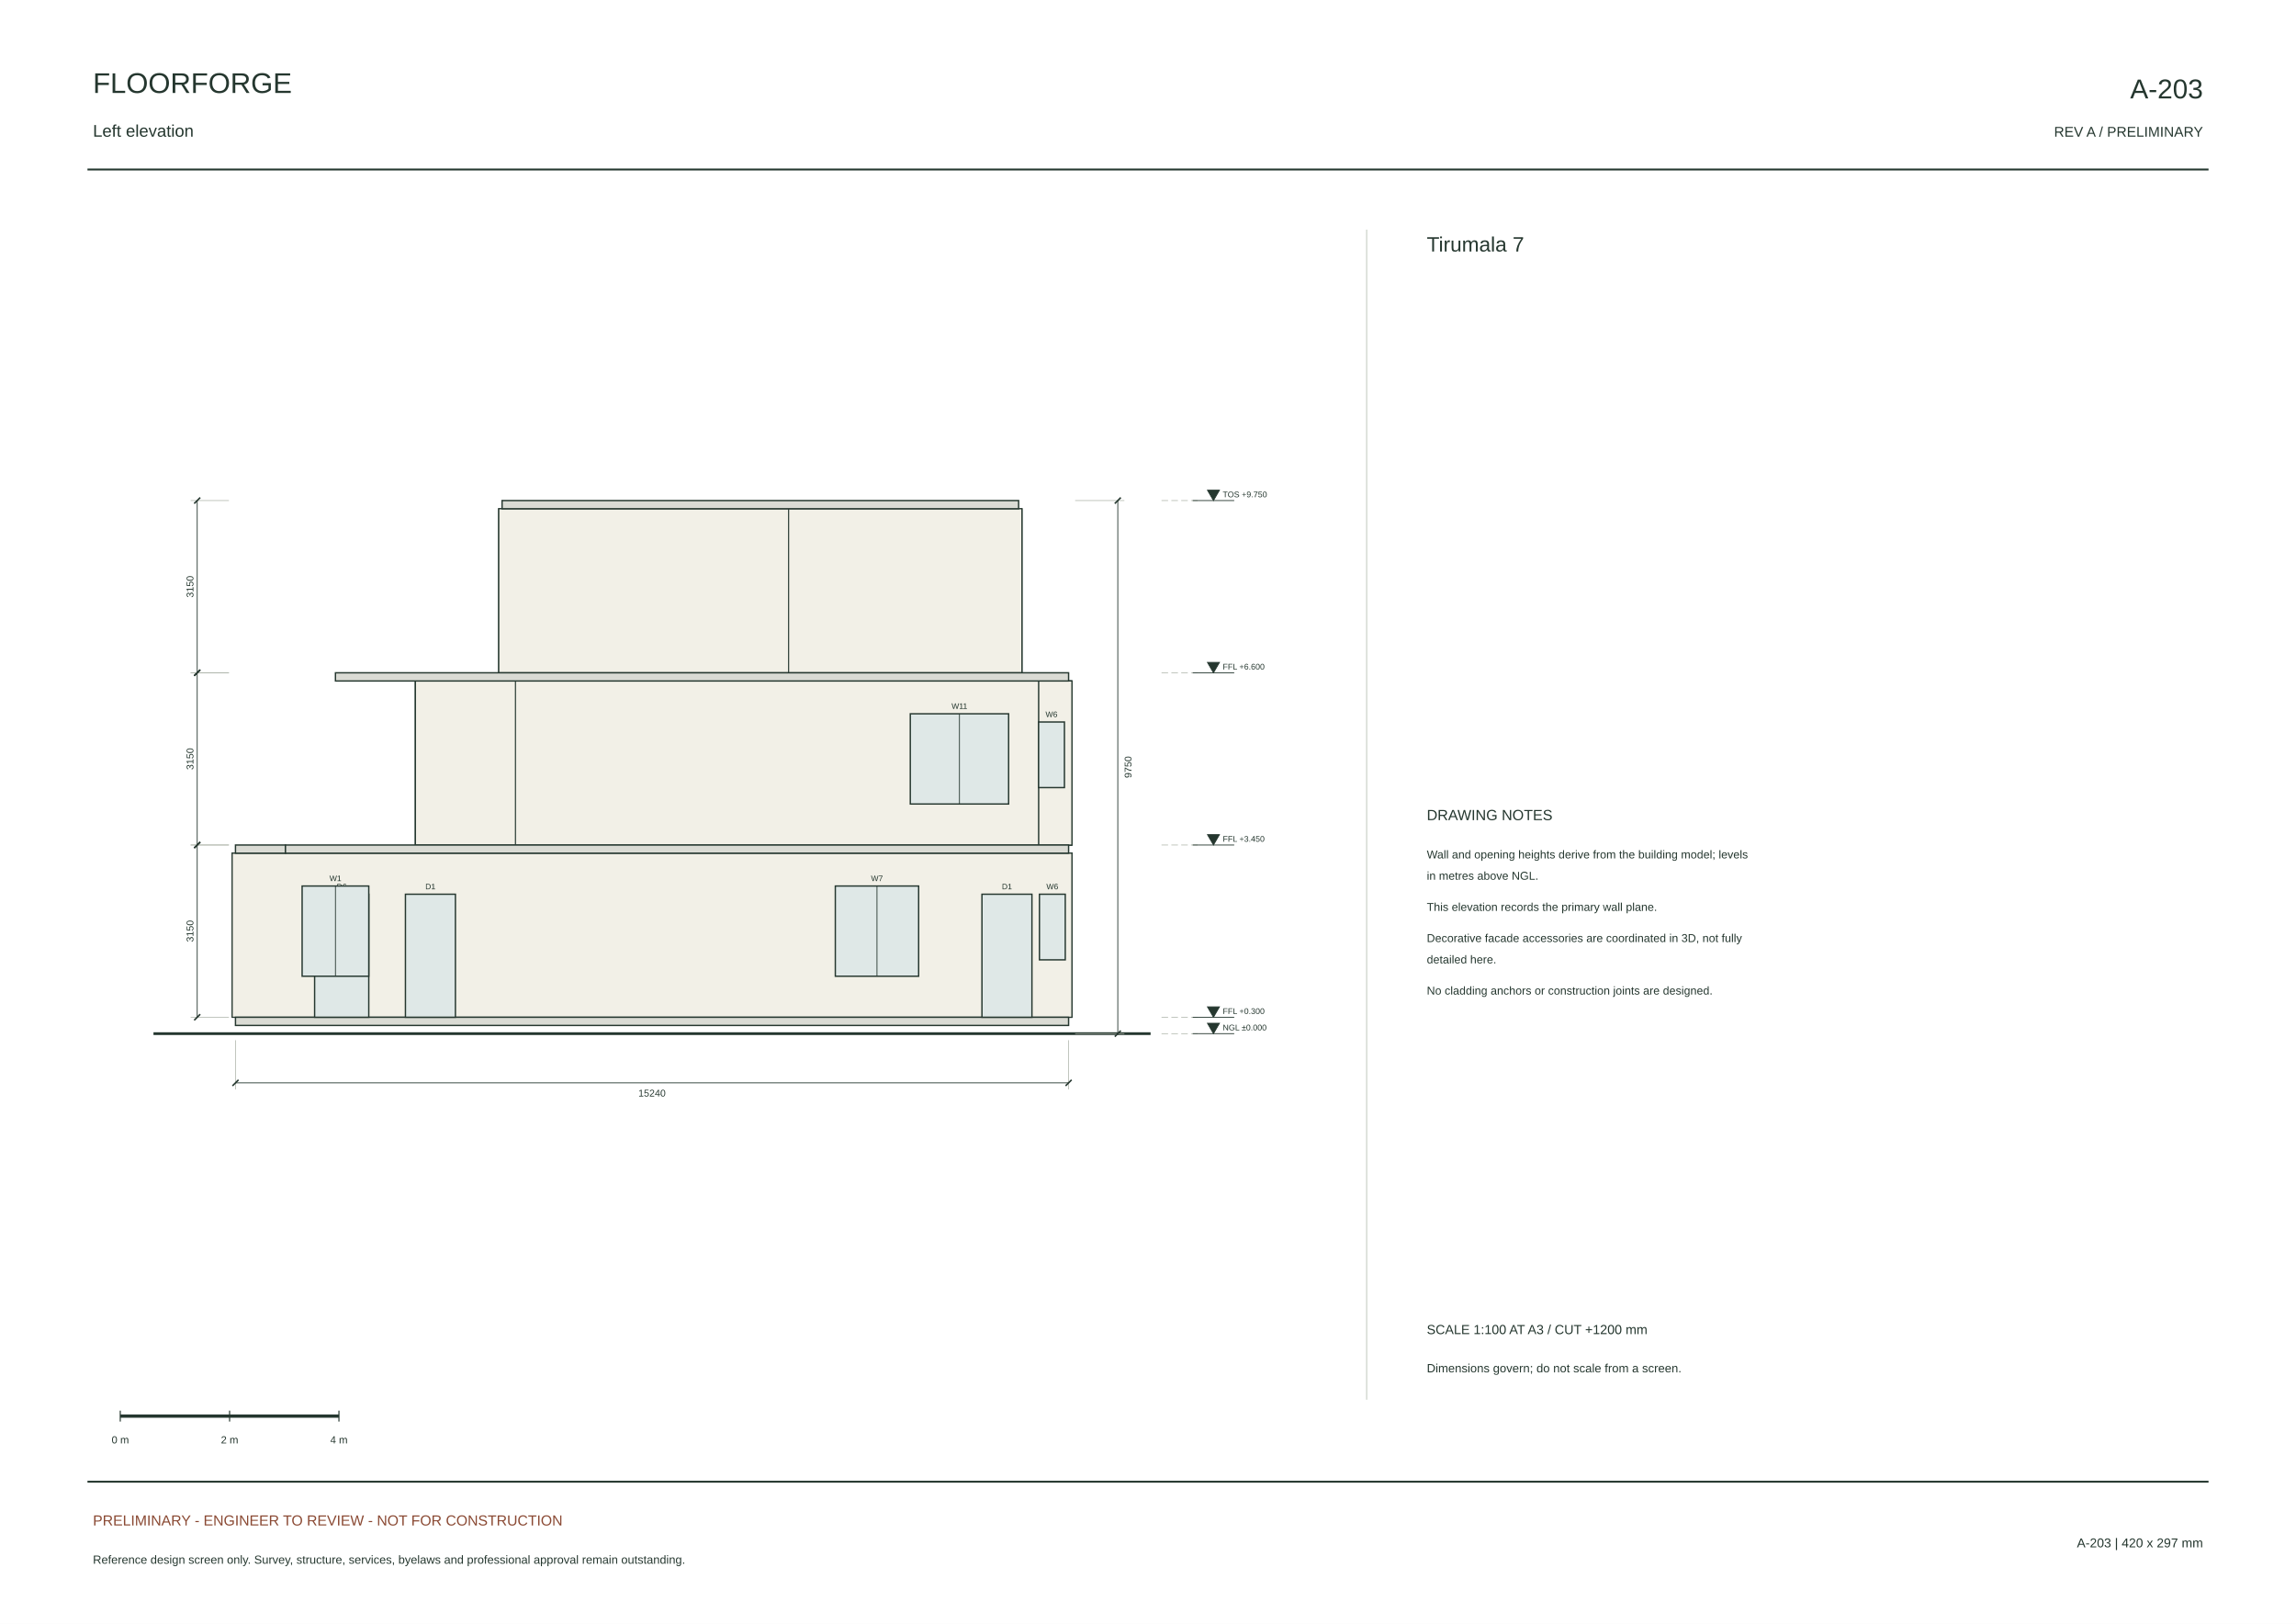
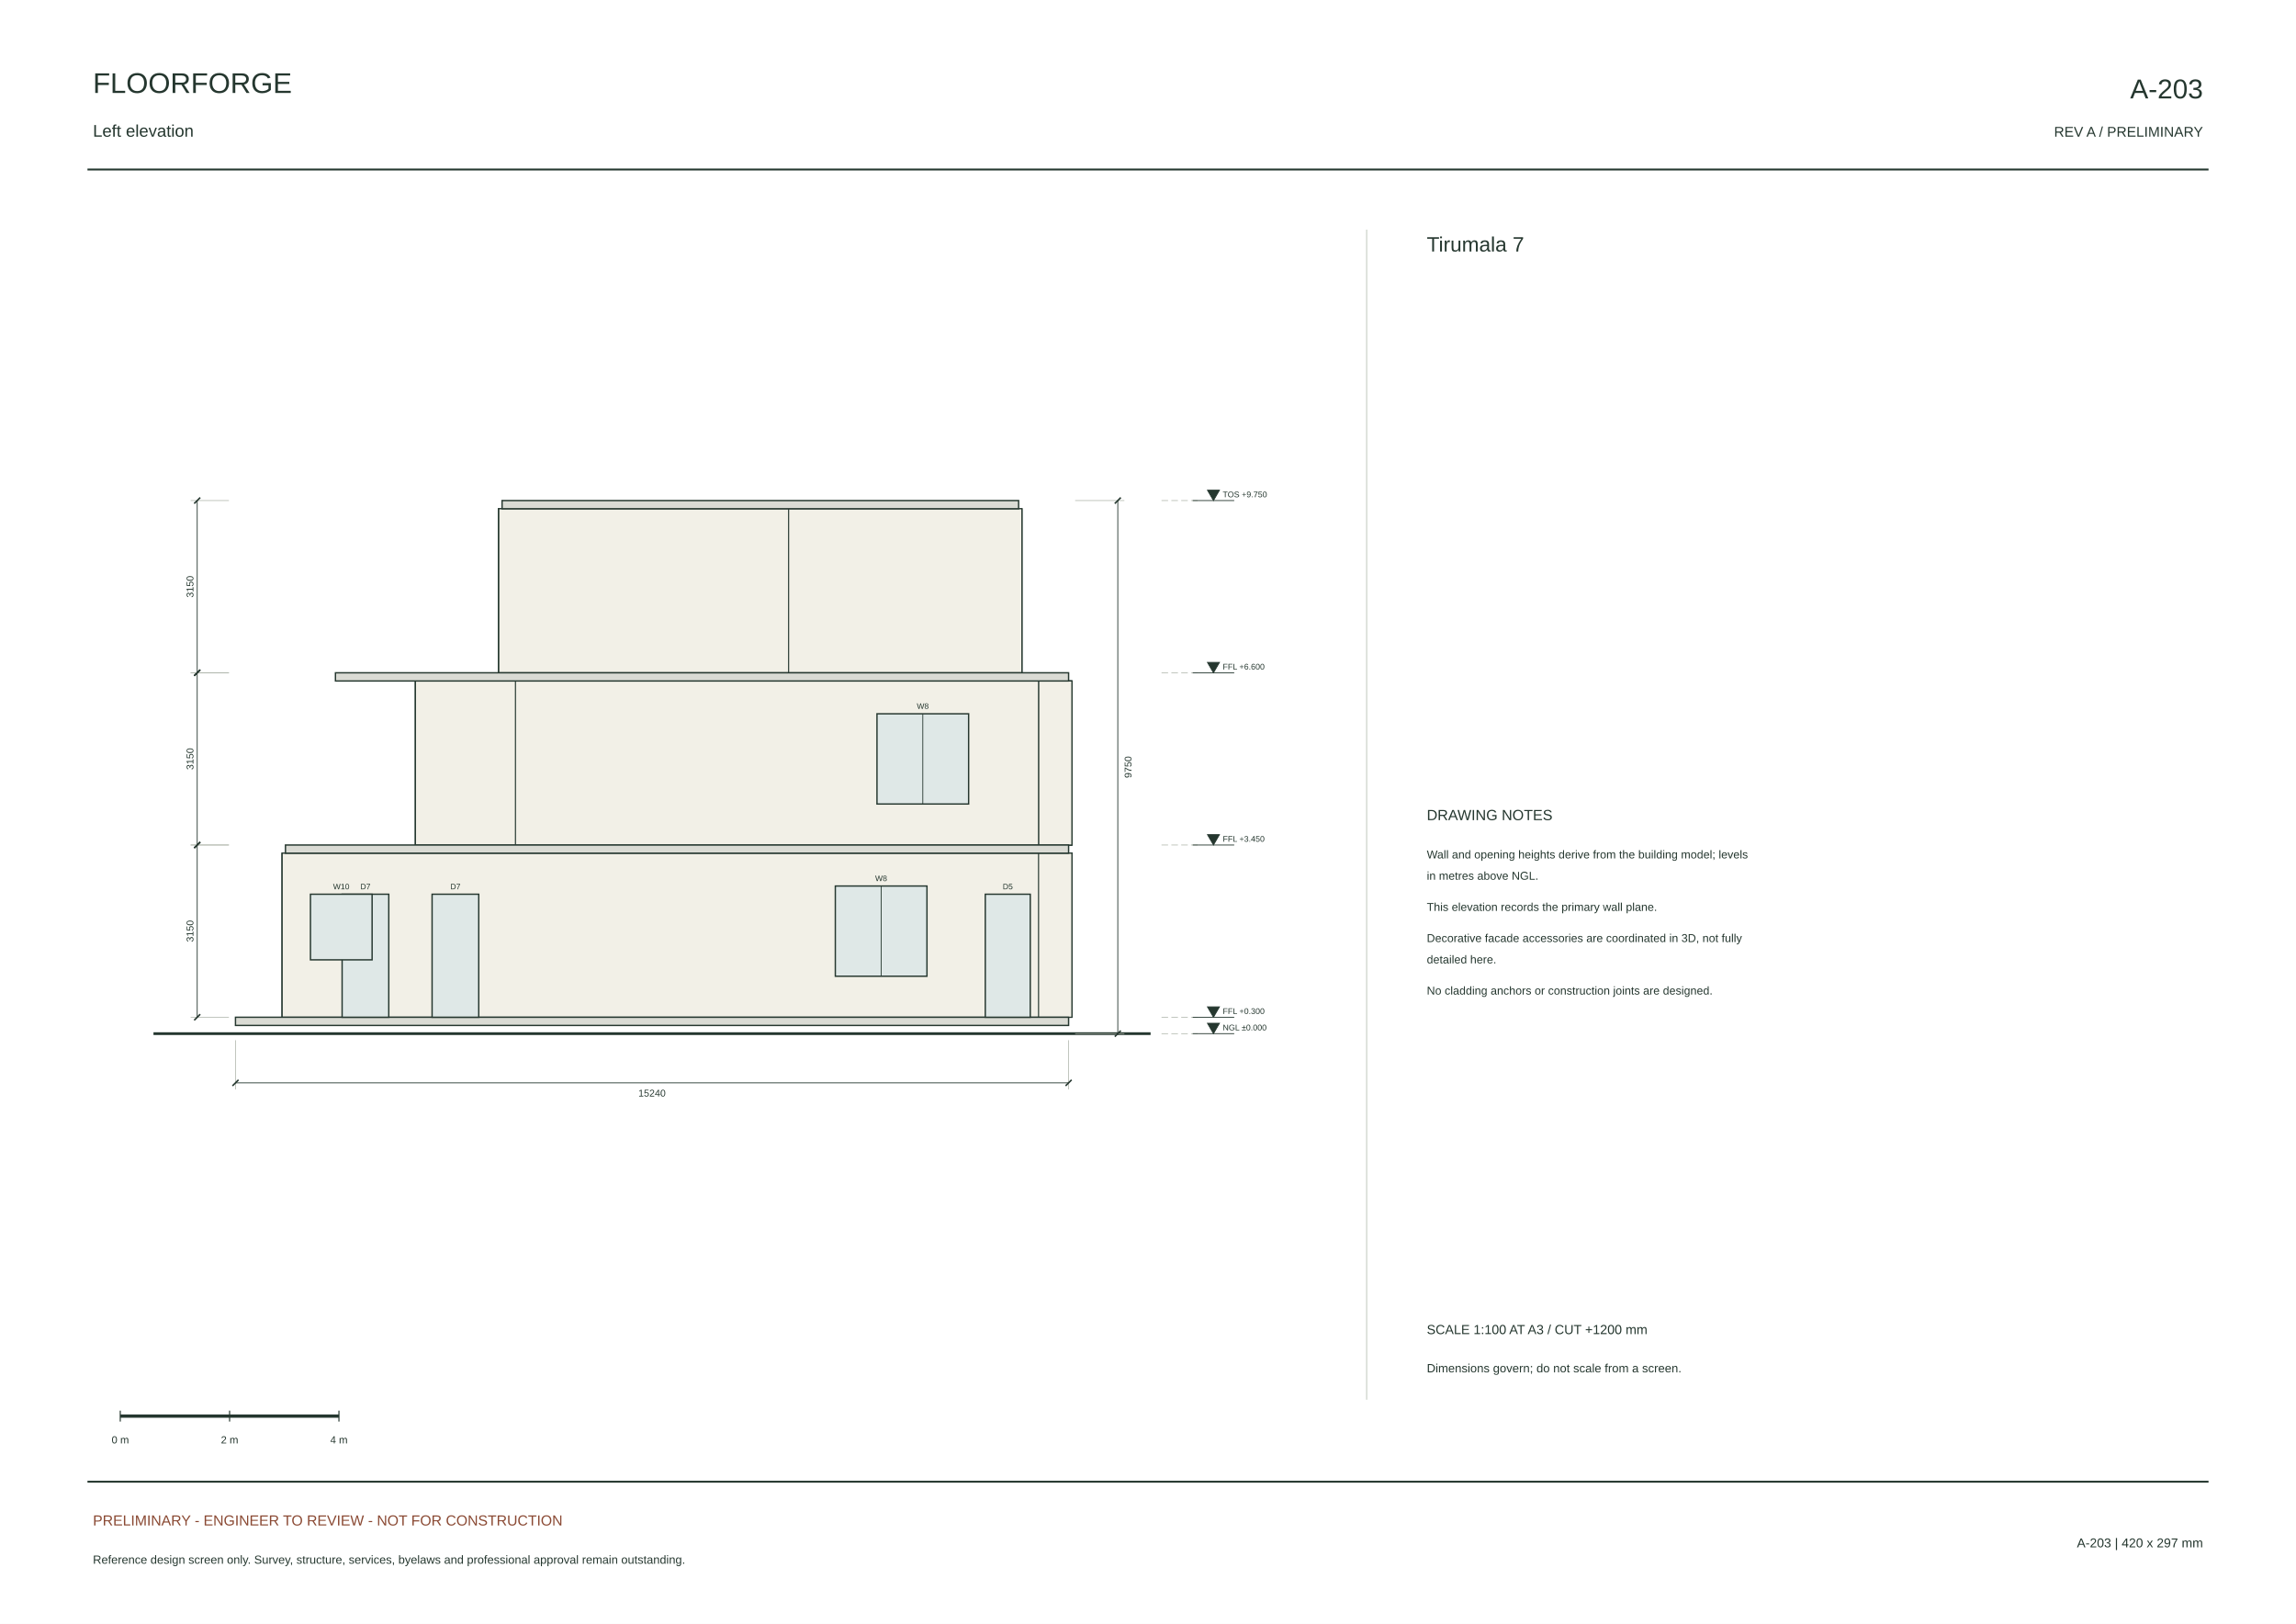
<svg xmlns="http://www.w3.org/2000/svg" width="420mm" height="297mm" viewBox="0 0 420 297">
  <rect width="420" height="297" fill="white" />
  <g font-family="Arial,Helvetica,sans-serif">
    <path d="M 16 31 H 404 M 16 271 H 404" stroke="#25372f" stroke-width=".35" />
    <text x="17" y="17" fill="#25372f" font-size="5.2" text-anchor="start">FLOORFORGE</text>
    <text x="17" y="25" fill="#25372f" font-size="3.1" text-anchor="start">Left elevation</text>
    <text x="403" y="18" fill="#25372f" font-size="5" text-anchor="end">A-203</text>
    <text x="403" y="25" fill="#25372f" font-size="2.6" text-anchor="end">REV A / PRELIMINARY</text>
    <polygon points="194.875,186.05 196.075,186.05 196.075,156.05 194.875,156.05" fill="#f2f0e7" stroke="#25372f" stroke-width="0.2" />
    <polygon points="188.779,186.05 189.979,186.05 189.979,156.05 188.779,156.05" fill="#f2f0e7" stroke="#25372f" stroke-width="0.2" />
    <polygon points="179.635,186.05 180.835,186.05 180.835,156.05 179.635,156.05" fill="#f2f0e7" stroke="#25372f" stroke-width="0.2" />
    <polygon points="178.111,186.05 179.311,186.05 179.311,156.05 178.111,156.05" fill="#f2f0e7" stroke="#25372f" stroke-width="0.2" />
    <polygon points="170.491,186.05 171.691,186.05 171.691,156.05 170.491,156.05" fill="#f2f0e7" stroke="#25372f" stroke-width="0.2" />
    <polygon points="143.059,186.05 144.259,186.05 144.259,156.05 143.059,156.05" fill="#f2f0e7" stroke="#25372f" stroke-width="0.2" />
    <polygon points="141.535,186.05 142.735,186.05 142.735,156.05 141.535,156.05" fill="#f2f0e7" stroke="#25372f" stroke-width="0.2" />
    <polygon points="121.723,186.05 122.923,186.05 122.923,156.05 121.723,156.05" fill="#f2f0e7" stroke="#25372f" stroke-width="0.2" />
-     <polygon points="91.243,186.05 92.443,186.05 92.443,156.05 91.243,156.05" fill="#f2f0e7" stroke="#25372f" stroke-width="0.2" />
+     <polygon points="94.291,186.05 95.491,186.05 95.491,156.05 94.291,156.05" fill="#f2f0e7" stroke="#25372f" stroke-width="0.2" />
    <polygon points="76.003,186.05 77.203,186.05 77.203,156.05 76.003,156.05" fill="#f2f0e7" stroke="#25372f" stroke-width="0.2" />
-     <polygon points="69.907,186.05 71.107,186.05 71.107,156.05 69.907,156.05" fill="#f2f0e7" stroke="#25372f" stroke-width="0.2" />
-     <polygon points="42.475,186.05 43.675,186.05 43.675,156.05 42.475,156.05" fill="#f2f0e7" stroke="#25372f" stroke-width="0.2" />
+     <polygon points="72.955,186.05 74.155,186.05 74.155,156.05 72.955,156.05" fill="#f2f0e7" stroke="#25372f" stroke-width="0.2" />
+     <polygon points="51.619,186.05 52.819,186.05 52.819,156.05 51.619,156.05" fill="#f2f0e7" stroke="#25372f" stroke-width="0.2" />
    <polygon points="141.535,186.05 196.075,186.05 196.075,156.05 141.535,156.05" fill="#f2f0e7" stroke="#25372f" stroke-width="0.2" />
    <polygon points="76.003,186.05 142.735,186.05 142.735,156.05 76.003,156.05" fill="#f2f0e7" stroke="#25372f" stroke-width="0.2" />
-     <polygon points="170.674,186.05 196.075,186.05 196.075,156.05 170.674,156.05" fill="#f2f0e7" stroke="#25372f" stroke-width="0.2" />
+     <polygon points="170.491,186.05 196.075,186.05 196.075,156.05 170.491,156.05" fill="#f2f0e7" stroke="#25372f" stroke-width="0.2" />
    <polygon points="141.535,186.05 171.691,186.05 171.691,156.05 141.535,156.05" fill="#f2f0e7" stroke="#25372f" stroke-width="0.2" />
    <polygon points="178.111,186.05 196.075,186.05 196.075,156.05 178.111,156.05" fill="#f2f0e7" stroke="#25372f" stroke-width="0.2" />
-     <polygon points="42.475,186.05 77.203,186.05 77.203,156.05 42.475,156.05" fill="#f2f0e7" stroke="#25372f" stroke-width="0.2" />
+     <polygon points="51.619,186.05 77.203,186.05 77.203,156.05 51.619,156.05" fill="#f2f0e7" stroke="#25372f" stroke-width="0.2" />
+     <polygon points="76.003,186.05 122.923,186.05 122.923,156.05 76.003,156.05" fill="#f2f0e7" stroke="#25372f" stroke-width="0.2" />
    <polygon points="143.059,186.05 196.075,186.05 196.075,156.05 143.059,156.05" fill="#f2f0e7" stroke="#25372f" stroke-width="0.2" />
-     <polygon points="76.003,186.05 122.923,186.05 122.923,156.05 76.003,156.05" fill="#f2f0e7" stroke="#25372f" stroke-width="0.2" />
-     <polygon points="42.475,186.05 92.443,186.05 92.443,156.05 42.475,156.05" fill="#f2f0e7" stroke="#25372f" stroke-width="0.2" />
-     <polygon points="42.475,186.05 196.075,186.05 196.075,156.05 42.475,156.05" fill="#f2f0e7" stroke="#25372f" stroke-width="0.2" />
+     <polygon points="51.619,186.05 95.491,186.05 95.491,156.05 51.619,156.05" fill="#f2f0e7" stroke="#25372f" stroke-width="0.2" />
+     <polygon points="51.619,186.05 189.979,186.05 189.979,156.05 51.619,156.05" fill="#f2f0e7" stroke="#25372f" stroke-width="0.2" />
    <polygon points="194.875,154.55 196.075,154.55 196.075,124.55 194.875,124.55" fill="#f2f0e7" stroke="#25372f" stroke-width="0.2" />
    <polygon points="188.779,154.55 189.979,154.55 189.979,124.55 188.779,124.55" fill="#f2f0e7" stroke="#25372f" stroke-width="0.2" />
    <polygon points="173.539,154.55 174.739,154.55 174.739,124.55 173.539,124.55" fill="#f2f0e7" stroke="#25372f" stroke-width="0.2" />
    <polygon points="149.155,154.55 150.355,154.55 150.355,124.55 149.155,124.55" fill="#f2f0e7" stroke="#25372f" stroke-width="0.2" />
    <polygon points="143.059,154.55 144.259,154.55 144.259,124.55 143.059,124.55" fill="#f2f0e7" stroke="#25372f" stroke-width="0.2" />
    <polygon points="140.011,154.55 141.211,154.55 141.211,124.55 140.011,124.55" fill="#f2f0e7" stroke="#25372f" stroke-width="0.2" />
    <polygon points="121.723,154.55 122.923,154.55 122.923,124.55 121.723,124.55" fill="#f2f0e7" stroke="#25372f" stroke-width="0.2" />
    <polygon points="94.291,154.55 95.491,154.55 95.491,124.55 94.291,124.55" fill="#f2f0e7" stroke="#25372f" stroke-width="0.2" />
+     <polygon points="91.243,154.55 92.443,154.55 92.443,124.55 91.243,124.55" fill="#f2f0e7" stroke="#25372f" stroke-width="0.2" />
    <polygon points="76.003,154.55 77.203,154.55 77.203,124.55 76.003,124.55" fill="#f2f0e7" stroke="#25372f" stroke-width="0.2" />
    <polygon points="140.011,154.55 196.075,154.55 196.075,124.55 140.011,124.55" fill="#f2f0e7" stroke="#25372f" stroke-width="0.2" />
    <polygon points="76.003,154.55 122.923,154.55 122.923,124.55 76.003,124.55" fill="#f2f0e7" stroke="#25372f" stroke-width="0.2" />
    <polygon points="121.723,154.55 141.211,154.55 141.211,124.55 121.723,124.55" fill="#f2f0e7" stroke="#25372f" stroke-width="0.2" />
    <polygon points="140.011,154.55 196.075,154.55 196.075,124.55 140.011,124.55" fill="#f2f0e7" stroke="#25372f" stroke-width="0.2" />
    <polygon points="76.003,154.55 122.923,154.55 122.923,124.55 76.003,124.55" fill="#f2f0e7" stroke="#25372f" stroke-width="0.2" />
    <polygon points="149.155,154.55 174.739,154.55 174.739,124.55 149.155,124.55" fill="#f2f0e7" stroke="#25372f" stroke-width="0.2" />
+     <polygon points="76.003,154.55 92.443,154.55 92.443,124.55 76.003,124.55" fill="#f2f0e7" stroke="#25372f" stroke-width="0.2" />
    <polygon points="173.539,154.55 196.075,154.55 196.075,124.55 173.539,124.55" fill="#f2f0e7" stroke="#25372f" stroke-width="0.2" />
-     <polygon points="76.003,154.55 95.491,154.55 95.491,124.55 76.003,124.55" fill="#f2f0e7" stroke="#25372f" stroke-width="0.2" />
    <polygon points="143.059,154.55 189.979,154.55 189.979,124.55 143.059,124.55" fill="#f2f0e7" stroke="#25372f" stroke-width="0.2" />
    <polygon points="76.003,154.55 95.491,154.55 95.491,124.55 76.003,124.55" fill="#f2f0e7" stroke="#25372f" stroke-width="0.2" />
    <polygon points="94.291,154.55 189.979,154.55 189.979,124.55 94.291,124.55" fill="#f2f0e7" stroke="#25372f" stroke-width="0.2" />
    <polygon points="185.731,123.05 186.931,123.05 186.931,93.05 185.731,93.05" fill="#f2f0e7" stroke="#25372f" stroke-width="0.2" />
    <polygon points="143.059,123.05 144.259,123.05 144.259,93.05 143.059,93.05" fill="#f2f0e7" stroke="#25372f" stroke-width="0.2" />
-     <polygon points="130.867,123.05 132.067,123.05 132.067,93.05 130.867,93.05" fill="#f2f0e7" stroke="#25372f" stroke-width="0.2" />
-     <polygon points="94.291,123.05 95.491,123.05 95.491,93.05 94.291,93.05" fill="#f2f0e7" stroke="#25372f" stroke-width="0.2" />
+     <polygon points="132.391,123.05 133.591,123.05 133.591,93.05 132.391,93.05" fill="#f2f0e7" stroke="#25372f" stroke-width="0.2" />
    <polygon points="91.243,123.05 92.443,123.05 92.443,93.05 91.243,93.05" fill="#f2f0e7" stroke="#25372f" stroke-width="0.2" />
-     <polygon points="94.291,123.05 186.931,123.05 186.931,93.05 94.291,93.05" fill="#f2f0e7" stroke="#25372f" stroke-width="0.2" />
-     <polygon points="94.291,123.05 186.931,123.05 186.931,93.05 94.291,93.05" fill="#f2f0e7" stroke="#25372f" stroke-width="0.2" />
-     <polygon points="91.243,123.05 132.067,123.05 132.067,93.05 91.243,93.05" fill="#f2f0e7" stroke="#25372f" stroke-width="0.2" />
+     <polygon points="91.243,123.05 92.443,123.05 92.443,93.05 91.243,93.05" fill="#f2f0e7" stroke="#25372f" stroke-width="0.2" />
+     <polygon points="91.243,123.05 186.931,123.05 186.931,93.05 91.243,93.05" fill="#f2f0e7" stroke="#25372f" stroke-width="0.2" />
+     <polygon points="91.243,123.05 186.931,123.05 186.931,93.05 91.243,93.05" fill="#f2f0e7" stroke="#25372f" stroke-width="0.2" />
+     <polygon points="91.243,123.05 133.591,123.05 133.591,93.05 91.243,93.05" fill="#f2f0e7" stroke="#25372f" stroke-width="0.2" />
    <polygon points="91.243,123.05 144.259,123.05 144.259,93.05 91.243,93.05" fill="#f2f0e7" stroke="#25372f" stroke-width="0.2" />
    <polygon points="43.075,187.55 195.475,187.55 195.475,186.05 43.075,186.05" fill="#dadbd4" stroke="#25372f" stroke-width="0.25" />
-     <polygon points="43.075,156.05 52.219,156.05 52.219,154.55 43.075,154.55" fill="#dadbd4" stroke="#25372f" stroke-width="0.25" />
    <polygon points="52.219,156.05 195.475,156.05 195.475,154.55 52.219,154.55" fill="#dadbd4" stroke="#25372f" stroke-width="0.25" />
    <polygon points="61.363,124.55 195.475,124.55 195.475,123.05 61.363,123.05" fill="#dadbd4" stroke="#25372f" stroke-width="0.25" />
    <polygon points="91.843,93.05 186.331,93.05 186.331,91.55 91.843,91.55" fill="#dadbd4" stroke="#25372f" stroke-width="0.25" />
    <path d="M 28.075 189.05 L 210.475 189.05" fill="none" stroke="#25372f" stroke-width="0.5" />
-     <polygon points="179.625,186.05 188.769,186.05 188.769,163.55 179.625,163.55" fill="#dfe8e7" stroke="#25372f" stroke-width="0.25" />
-     <text x="184.197" y="162.65" fill="#25372f" font-size="1.45" text-anchor="middle">D1</text>
-     <polygon points="74.165,186.05 83.309,186.05 83.309,163.55 74.165,163.55" fill="#dfe8e7" stroke="#25372f" stroke-width="0.25" />
-     <text x="78.737" y="162.65" fill="#25372f" font-size="1.45" text-anchor="middle">D1</text>
-     <polygon points="57.553,186.05 67.459,186.05 67.459,163.55 57.553,163.55" fill="#dfe8e7" stroke="#25372f" stroke-width="0.25" />
-     <text x="62.506" y="162.65" fill="#25372f" font-size="1.45" text-anchor="middle">D6</text>
-     <polygon points="190.141,175.55 194.865,175.55 194.865,163.55 190.141,163.55" fill="#dfe8e7" stroke="#25372f" stroke-width="0.25" />
-     <text x="192.503" y="162.65" fill="#25372f" font-size="1.45" text-anchor="middle">W6</text>
-     <polygon points="152.803,178.55 168.043,178.55 168.043,162.05 152.803,162.05" fill="#dfe8e7" stroke="#25372f" stroke-width="0.25" />
-     <path d="M 160.423 178.55 L 160.423 162.05" fill="none" stroke="#25372f" stroke-width="0.15" />
-     <text x="160.423" y="161.15" fill="#25372f" font-size="1.45" text-anchor="middle">W7</text>
-     <polygon points="55.267,178.55 67.459,178.55 67.459,162.05 55.267,162.05" fill="#dfe8e7" stroke="#25372f" stroke-width="0.25" />
-     <path d="M 61.363 178.55 L 61.363 162.05" fill="none" stroke="#25372f" stroke-width="0.15" />
-     <text x="61.363" y="161.15" fill="#25372f" font-size="1.45" text-anchor="middle">W1</text>
-     <polygon points="189.989,144.05 194.713,144.05 194.713,132.05 189.989,132.05" fill="#dfe8e7" stroke="#25372f" stroke-width="0.25" />
-     <text x="192.351" y="131.15" fill="#25372f" font-size="1.45" text-anchor="middle">W6</text>
-     <polygon points="166.519,147.05 184.502,147.05 184.502,130.55 166.519,130.55" fill="#dfe8e7" stroke="#25372f" stroke-width="0.25" />
-     <path d="M 175.511 147.05 L 175.511 130.55" fill="none" stroke="#25372f" stroke-width="0.15" />
-     <text x="175.511" y="129.65" fill="#25372f" font-size="1.45" text-anchor="middle">W11</text>
+     <polygon points="180.235,186.05 188.465,186.05 188.465,163.55 180.235,163.55" fill="#dfe8e7" stroke="#25372f" stroke-width="0.25" />
+     <text x="184.35" y="162.65" fill="#25372f" font-size="1.45" text-anchor="middle">D5</text>
+     <polygon points="79.041,186.05 87.576,186.05 87.576,163.55 79.041,163.55" fill="#dfe8e7" stroke="#25372f" stroke-width="0.25" />
+     <text x="83.309" y="162.65" fill="#25372f" font-size="1.45" text-anchor="middle">D7</text>
+     <polygon points="62.582,186.05 71.117,186.05 71.117,163.55 62.582,163.55" fill="#dfe8e7" stroke="#25372f" stroke-width="0.25" />
+     <text x="66.849" y="162.65" fill="#25372f" font-size="1.45" text-anchor="middle">D7</text>
+     <polygon points="56.791,175.55 68.069,175.55 68.069,163.55 56.791,163.55" fill="#dfe8e7" stroke="#25372f" stroke-width="0.25" />
+     <text x="62.43" y="162.65" fill="#25372f" font-size="1.45" text-anchor="middle">W10</text>
+     <polygon points="152.803,178.55 169.567,178.55 169.567,162.05 152.803,162.05" fill="#dfe8e7" stroke="#25372f" stroke-width="0.25" />
+     <path d="M 161.185 178.55 L 161.185 162.05" fill="none" stroke="#25372f" stroke-width="0.15" />
+     <text x="161.185" y="161.15" fill="#25372f" font-size="1.45" text-anchor="middle">W8</text>
+     <polygon points="160.423,147.05 177.187,147.05 177.187,130.55 160.423,130.55" fill="#dfe8e7" stroke="#25372f" stroke-width="0.25" />
+     <path d="M 168.805 147.05 L 168.805 130.55" fill="none" stroke="#25372f" stroke-width="0.15" />
+     <text x="168.805" y="129.65" fill="#25372f" font-size="1.45" text-anchor="middle">W8</text>
    <path d="M 43.075 190.25 L 43.075 199.25" fill="none" stroke="#a8afa4" stroke-width="0.12" />
    <path d="M 195.475 190.25 L 195.475 199.25" fill="none" stroke="#a8afa4" stroke-width="0.12" />
    <path d="M 43.075 198.05 L 195.475 198.05" fill="none" stroke="#25372f" stroke-width="0.15" />
    <path d="M 42.525 198.6 L 43.625 197.5" fill="none" stroke="#25372f" stroke-width="0.28" />
    <path d="M 194.925 198.6 L 196.025 197.5" fill="none" stroke="#25372f" stroke-width="0.28" />
    <text x="119.275" y="200.55" fill="#25372f" font-size="1.8" text-anchor="middle">15240</text>
    <path d="M 196.675 189.05 L 205.675 189.05" fill="none" stroke="#a8afa4" stroke-width="0.12" />
    <path d="M 196.675 91.55 L 205.675 91.55" fill="none" stroke="#a8afa4" stroke-width="0.12" />
    <path d="M 204.475 189.05 L 204.475 91.55" fill="none" stroke="#25372f" stroke-width="0.15" />
    <path d="M 203.925 189.6 L 205.025 188.5" fill="none" stroke="#25372f" stroke-width="0.28" />
    <path d="M 203.925 92.1 L 205.025 91" fill="none" stroke="#25372f" stroke-width="0.28" />
    <text x="206.975" y="140.3" fill="#25372f" font-size="1.8" text-anchor="middle" transform="rotate(-90.0 206.975 140.3)">9750</text>
    <path d="M 41.875 186.05 L 34.875 186.05" fill="none" stroke="#a8afa4" stroke-width="0.12" />
    <path d="M 41.875 154.55 L 34.875 154.55" fill="none" stroke="#a8afa4" stroke-width="0.12" />
    <path d="M 36.075 186.05 L 36.075 154.55" fill="none" stroke="#25372f" stroke-width="0.15" />
    <path d="M 35.525 186.6 L 36.625 185.5" fill="none" stroke="#25372f" stroke-width="0.28" />
    <path d="M 35.525 155.1 L 36.625 154" fill="none" stroke="#25372f" stroke-width="0.28" />
    <text x="35.375" y="170.3" fill="#25372f" font-size="1.8" text-anchor="middle" transform="rotate(-90.0 35.375 170.3)">3150</text>
    <path d="M 41.875 154.55 L 34.875 154.55" fill="none" stroke="#a8afa4" stroke-width="0.12" />
    <path d="M 41.875 123.05 L 34.875 123.05" fill="none" stroke="#a8afa4" stroke-width="0.12" />
    <path d="M 36.075 154.55 L 36.075 123.05" fill="none" stroke="#25372f" stroke-width="0.15" />
    <path d="M 35.525 155.1 L 36.625 154" fill="none" stroke="#25372f" stroke-width="0.28" />
    <path d="M 35.525 123.6 L 36.625 122.5" fill="none" stroke="#25372f" stroke-width="0.28" />
    <text x="35.375" y="138.8" fill="#25372f" font-size="1.8" text-anchor="middle" transform="rotate(-90.0 35.375 138.8)">3150</text>
    <path d="M 41.875 123.05 L 34.875 123.05" fill="none" stroke="#a8afa4" stroke-width="0.12" />
    <path d="M 41.875 91.55 L 34.875 91.55" fill="none" stroke="#a8afa4" stroke-width="0.12" />
    <path d="M 36.075 123.05 L 36.075 91.55" fill="none" stroke="#25372f" stroke-width="0.15" />
    <path d="M 35.525 123.6 L 36.625 122.5" fill="none" stroke="#25372f" stroke-width="0.28" />
    <path d="M 35.525 92.1 L 36.625 91" fill="none" stroke="#25372f" stroke-width="0.28" />
    <text x="35.375" y="107.3" fill="#25372f" font-size="1.8" text-anchor="middle" transform="rotate(-90.0 35.375 107.3)">3150</text>
    <path d="M 212.475 189.05 L 219.475 189.05" fill="none" stroke="#a8afa4" stroke-width="0.12" stroke-dasharray="1.2 .6" />
    <polygon points="220.875,187.15 223.075,187.15 221.975,189.05" fill="#25372f" stroke="#25372f" stroke-width="0.15" />
    <path d="M 218.175 189.05 L 225.775 189.05" fill="none" stroke="#25372f" stroke-width="0.15" />
    <text x="223.675" y="188.45" fill="#25372f" font-size="1.5" text-anchor="start">NGL ±0.000</text>
    <path d="M 212.475 186.05 L 219.475 186.05" fill="none" stroke="#a8afa4" stroke-width="0.12" stroke-dasharray="1.2 .6" />
    <polygon points="220.875,184.15 223.075,184.15 221.975,186.05" fill="#25372f" stroke="#25372f" stroke-width="0.15" />
    <path d="M 218.175 186.05 L 225.775 186.05" fill="none" stroke="#25372f" stroke-width="0.15" />
    <text x="223.675" y="185.45" fill="#25372f" font-size="1.5" text-anchor="start">FFL +0.300</text>
    <path d="M 212.475 154.55 L 219.475 154.55" fill="none" stroke="#a8afa4" stroke-width="0.12" stroke-dasharray="1.2 .6" />
    <polygon points="220.875,152.65 223.075,152.65 221.975,154.55" fill="#25372f" stroke="#25372f" stroke-width="0.15" />
    <path d="M 218.175 154.55 L 225.775 154.55" fill="none" stroke="#25372f" stroke-width="0.15" />
    <text x="223.675" y="153.95" fill="#25372f" font-size="1.5" text-anchor="start">FFL +3.450</text>
    <path d="M 212.475 123.05 L 219.475 123.05" fill="none" stroke="#a8afa4" stroke-width="0.12" stroke-dasharray="1.2 .6" />
    <polygon points="220.875,121.15 223.075,121.15 221.975,123.05" fill="#25372f" stroke="#25372f" stroke-width="0.15" />
    <path d="M 218.175 123.05 L 225.775 123.05" fill="none" stroke="#25372f" stroke-width="0.15" />
    <text x="223.675" y="122.45" fill="#25372f" font-size="1.5" text-anchor="start">FFL +6.600</text>
    <path d="M 212.475 91.55 L 219.475 91.55" fill="none" stroke="#a8afa4" stroke-width="0.12" stroke-dasharray="1.2 .6" />
    <polygon points="220.875,89.65 223.075,89.65 221.975,91.55" fill="#25372f" stroke="#25372f" stroke-width="0.15" />
    <path d="M 218.175 91.55 L 225.775 91.55" fill="none" stroke="#25372f" stroke-width="0.15" />
    <text x="223.675" y="90.95" fill="#25372f" font-size="1.5" text-anchor="start">TOS +9.750</text>
    <path d="M 250 42 V 256" stroke="#c9d0c7" stroke-width=".2" />
    <text x="261" y="46" fill="#25372f" font-size="3.8" text-anchor="start">Tirumala 7</text>
    <text x="261" y="150" fill="#25372f" font-size="2.7" text-anchor="start">DRAWING NOTES</text>
    <text x="261" y="157" fill="#25372f" font-size="2.1" text-anchor="start">Wall and opening heights derive from the building model; levels</text>
    <text x="261" y="160.9" fill="#25372f" font-size="2.1" text-anchor="start">in metres above NGL.</text>
    <text x="261" y="166.6" fill="#25372f" font-size="2.1" text-anchor="start">This elevation records the primary wall plane.</text>
    <text x="261" y="172.3" fill="#25372f" font-size="2.1" text-anchor="start">Decorative facade accessories are coordinated in 3D, not fully</text>
    <text x="261" y="176.2" fill="#25372f" font-size="2.1" text-anchor="start">detailed here.</text>
    <text x="261" y="181.9" fill="#25372f" font-size="2.1" text-anchor="start">No cladding anchors or construction joints are designed.</text>
    <text x="261" y="244" fill="#25372f" font-size="2.4" text-anchor="start">SCALE 1:100 AT A3 / CUT +1200 mm</text>
    <text x="261" y="251" fill="#25372f" font-size="2.2" text-anchor="start">Dimensions govern; do not scale from a screen.</text>
    <path d="M 22 259 H 62.0" stroke="#25372f" stroke-width=".6" />
    <path d="M 22.0 258 V 260" stroke="#25372f" stroke-width=".2" />
    <text x="22" y="264" fill="#25372f" font-size="1.9" text-anchor="middle">0 m</text>
    <path d="M 42.0 258 V 260" stroke="#25372f" stroke-width=".2" />
    <text x="42" y="264" fill="#25372f" font-size="1.9" text-anchor="middle">2 m</text>
    <path d="M 62.0 258 V 260" stroke="#25372f" stroke-width=".2" />
    <text x="62" y="264" fill="#25372f" font-size="1.9" text-anchor="middle">4 m</text>
    <text x="17" y="279" fill="#8a4933" font-size="2.65" text-anchor="start">PRELIMINARY - ENGINEER TO REVIEW - NOT FOR CONSTRUCTION</text>
    <text x="17" y="286" fill="#25372f" font-size="2.15" text-anchor="start">Reference design screen only. Survey, structure, services, byelaws and professional approval remain outstanding.</text>
    <text x="403" y="283" fill="#25372f" font-size="2.35" text-anchor="end">A-203  |  420 x 297 mm</text>
  </g>
</svg>
